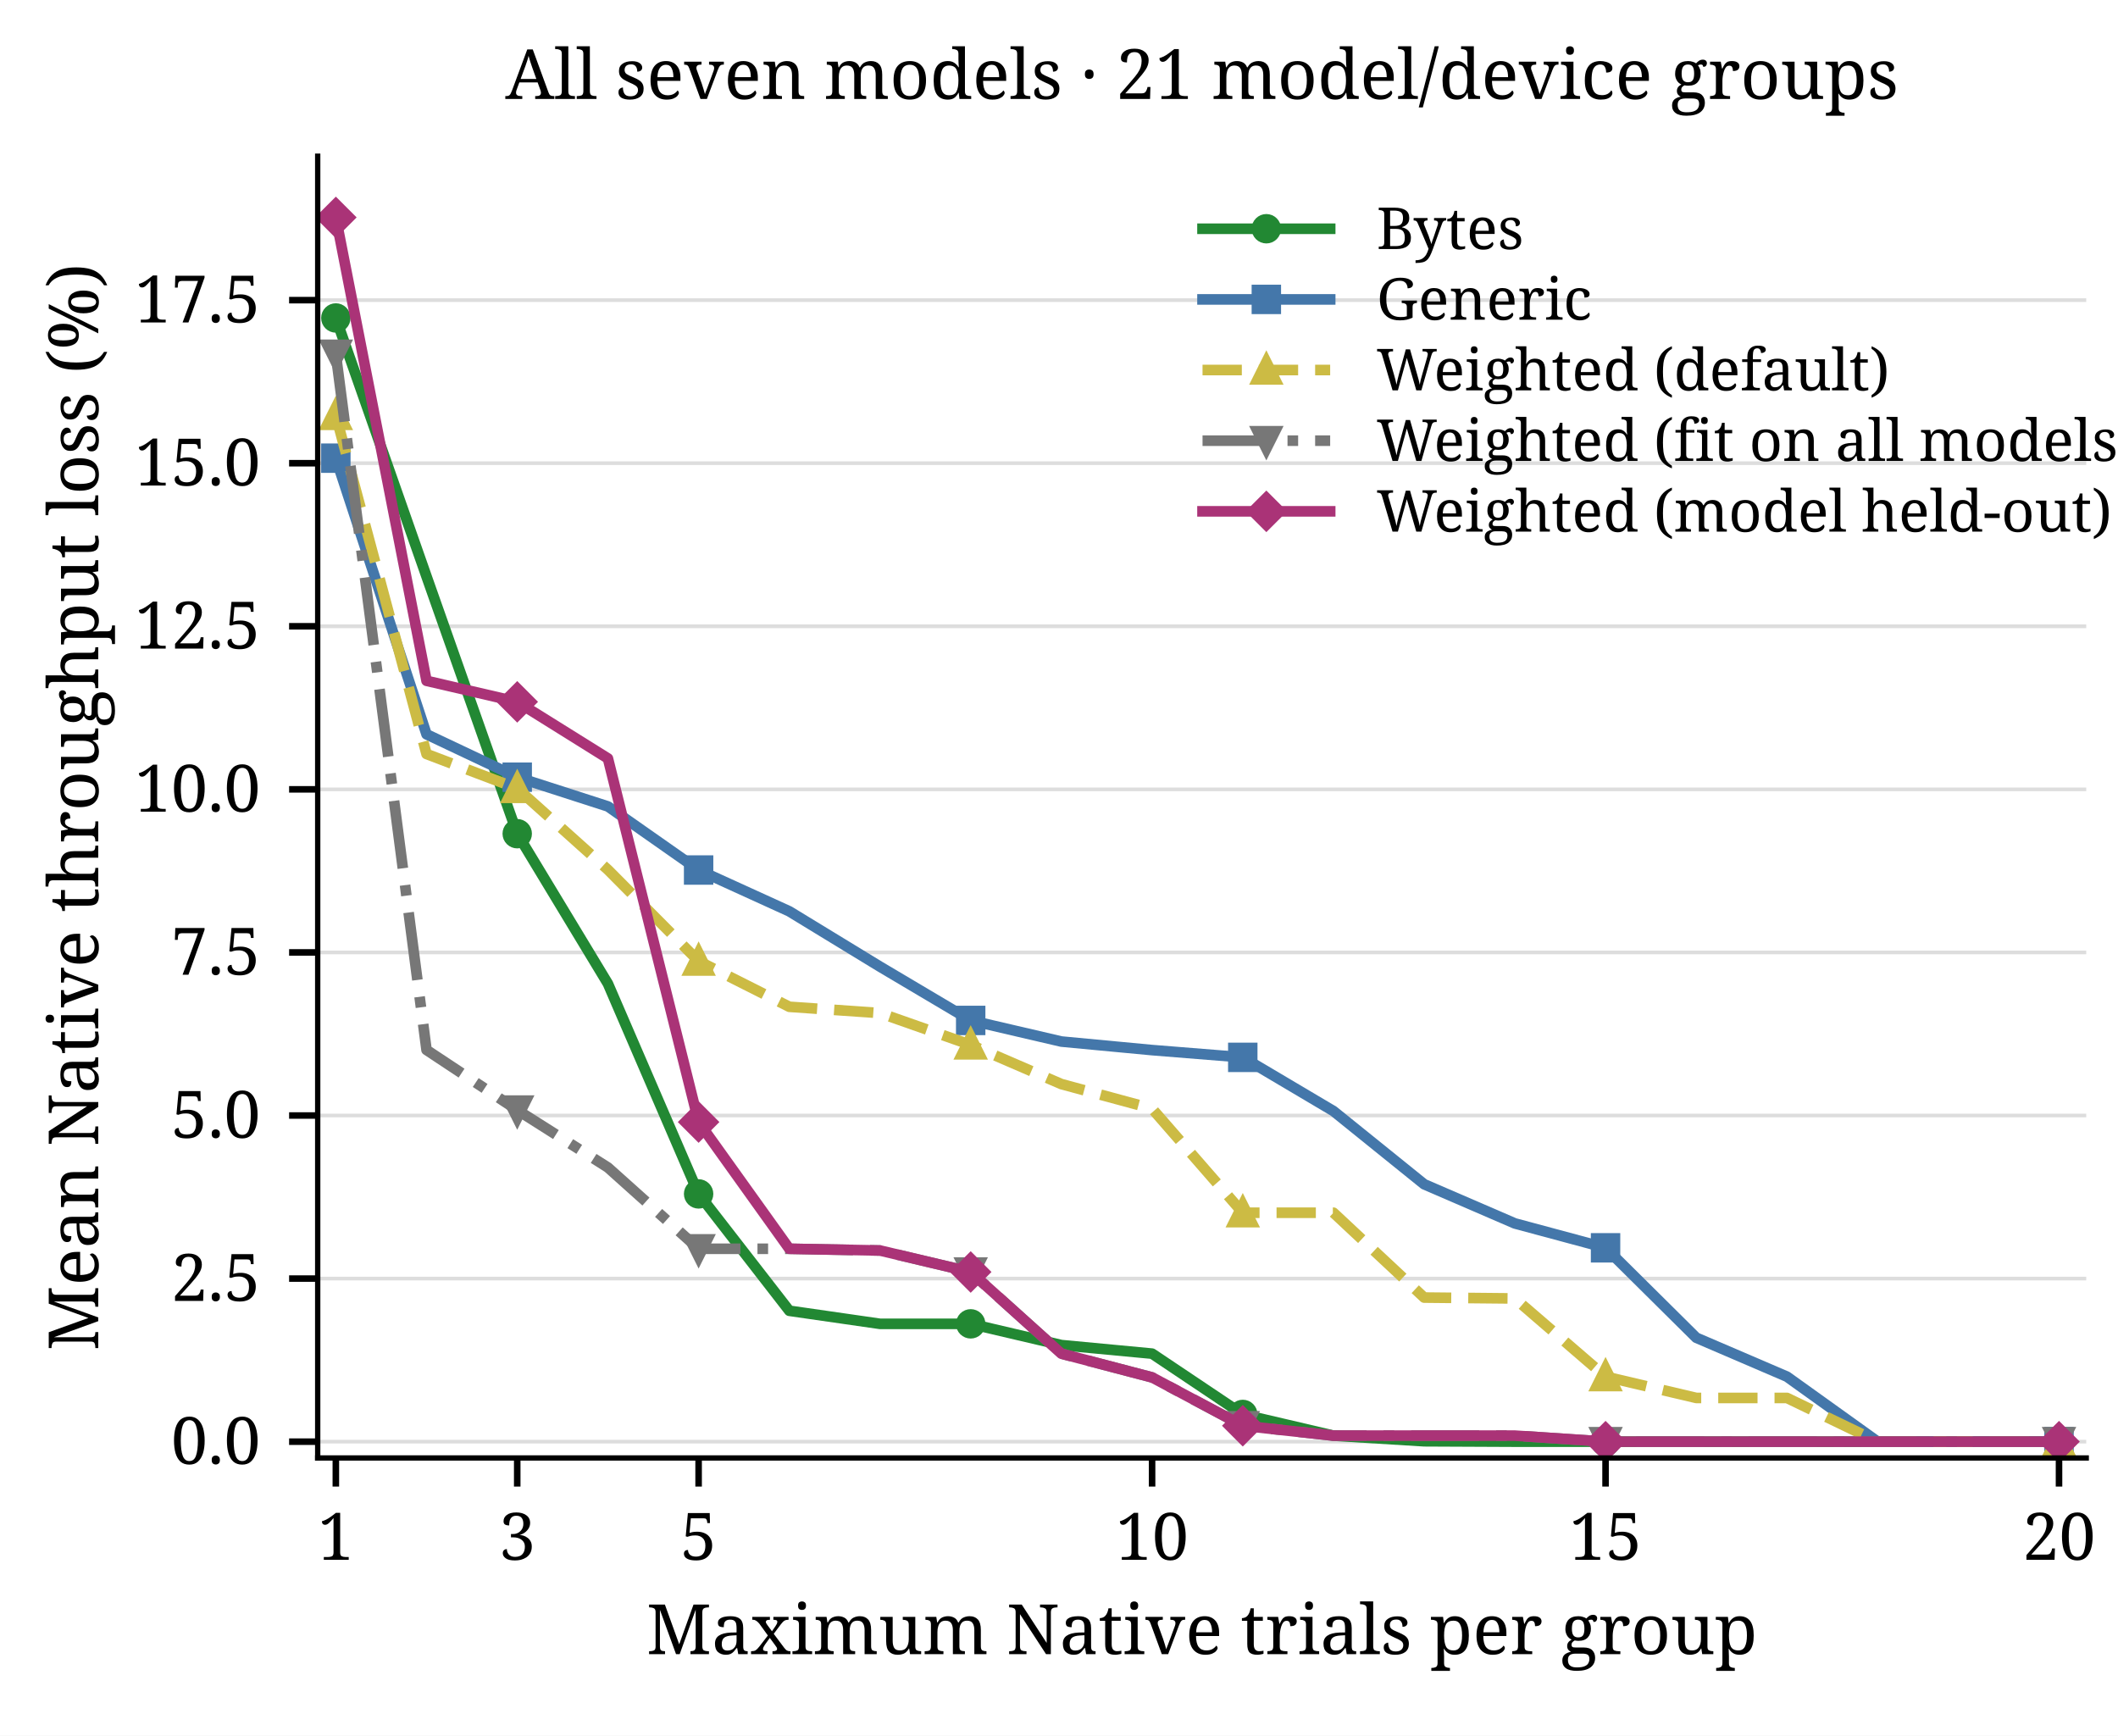
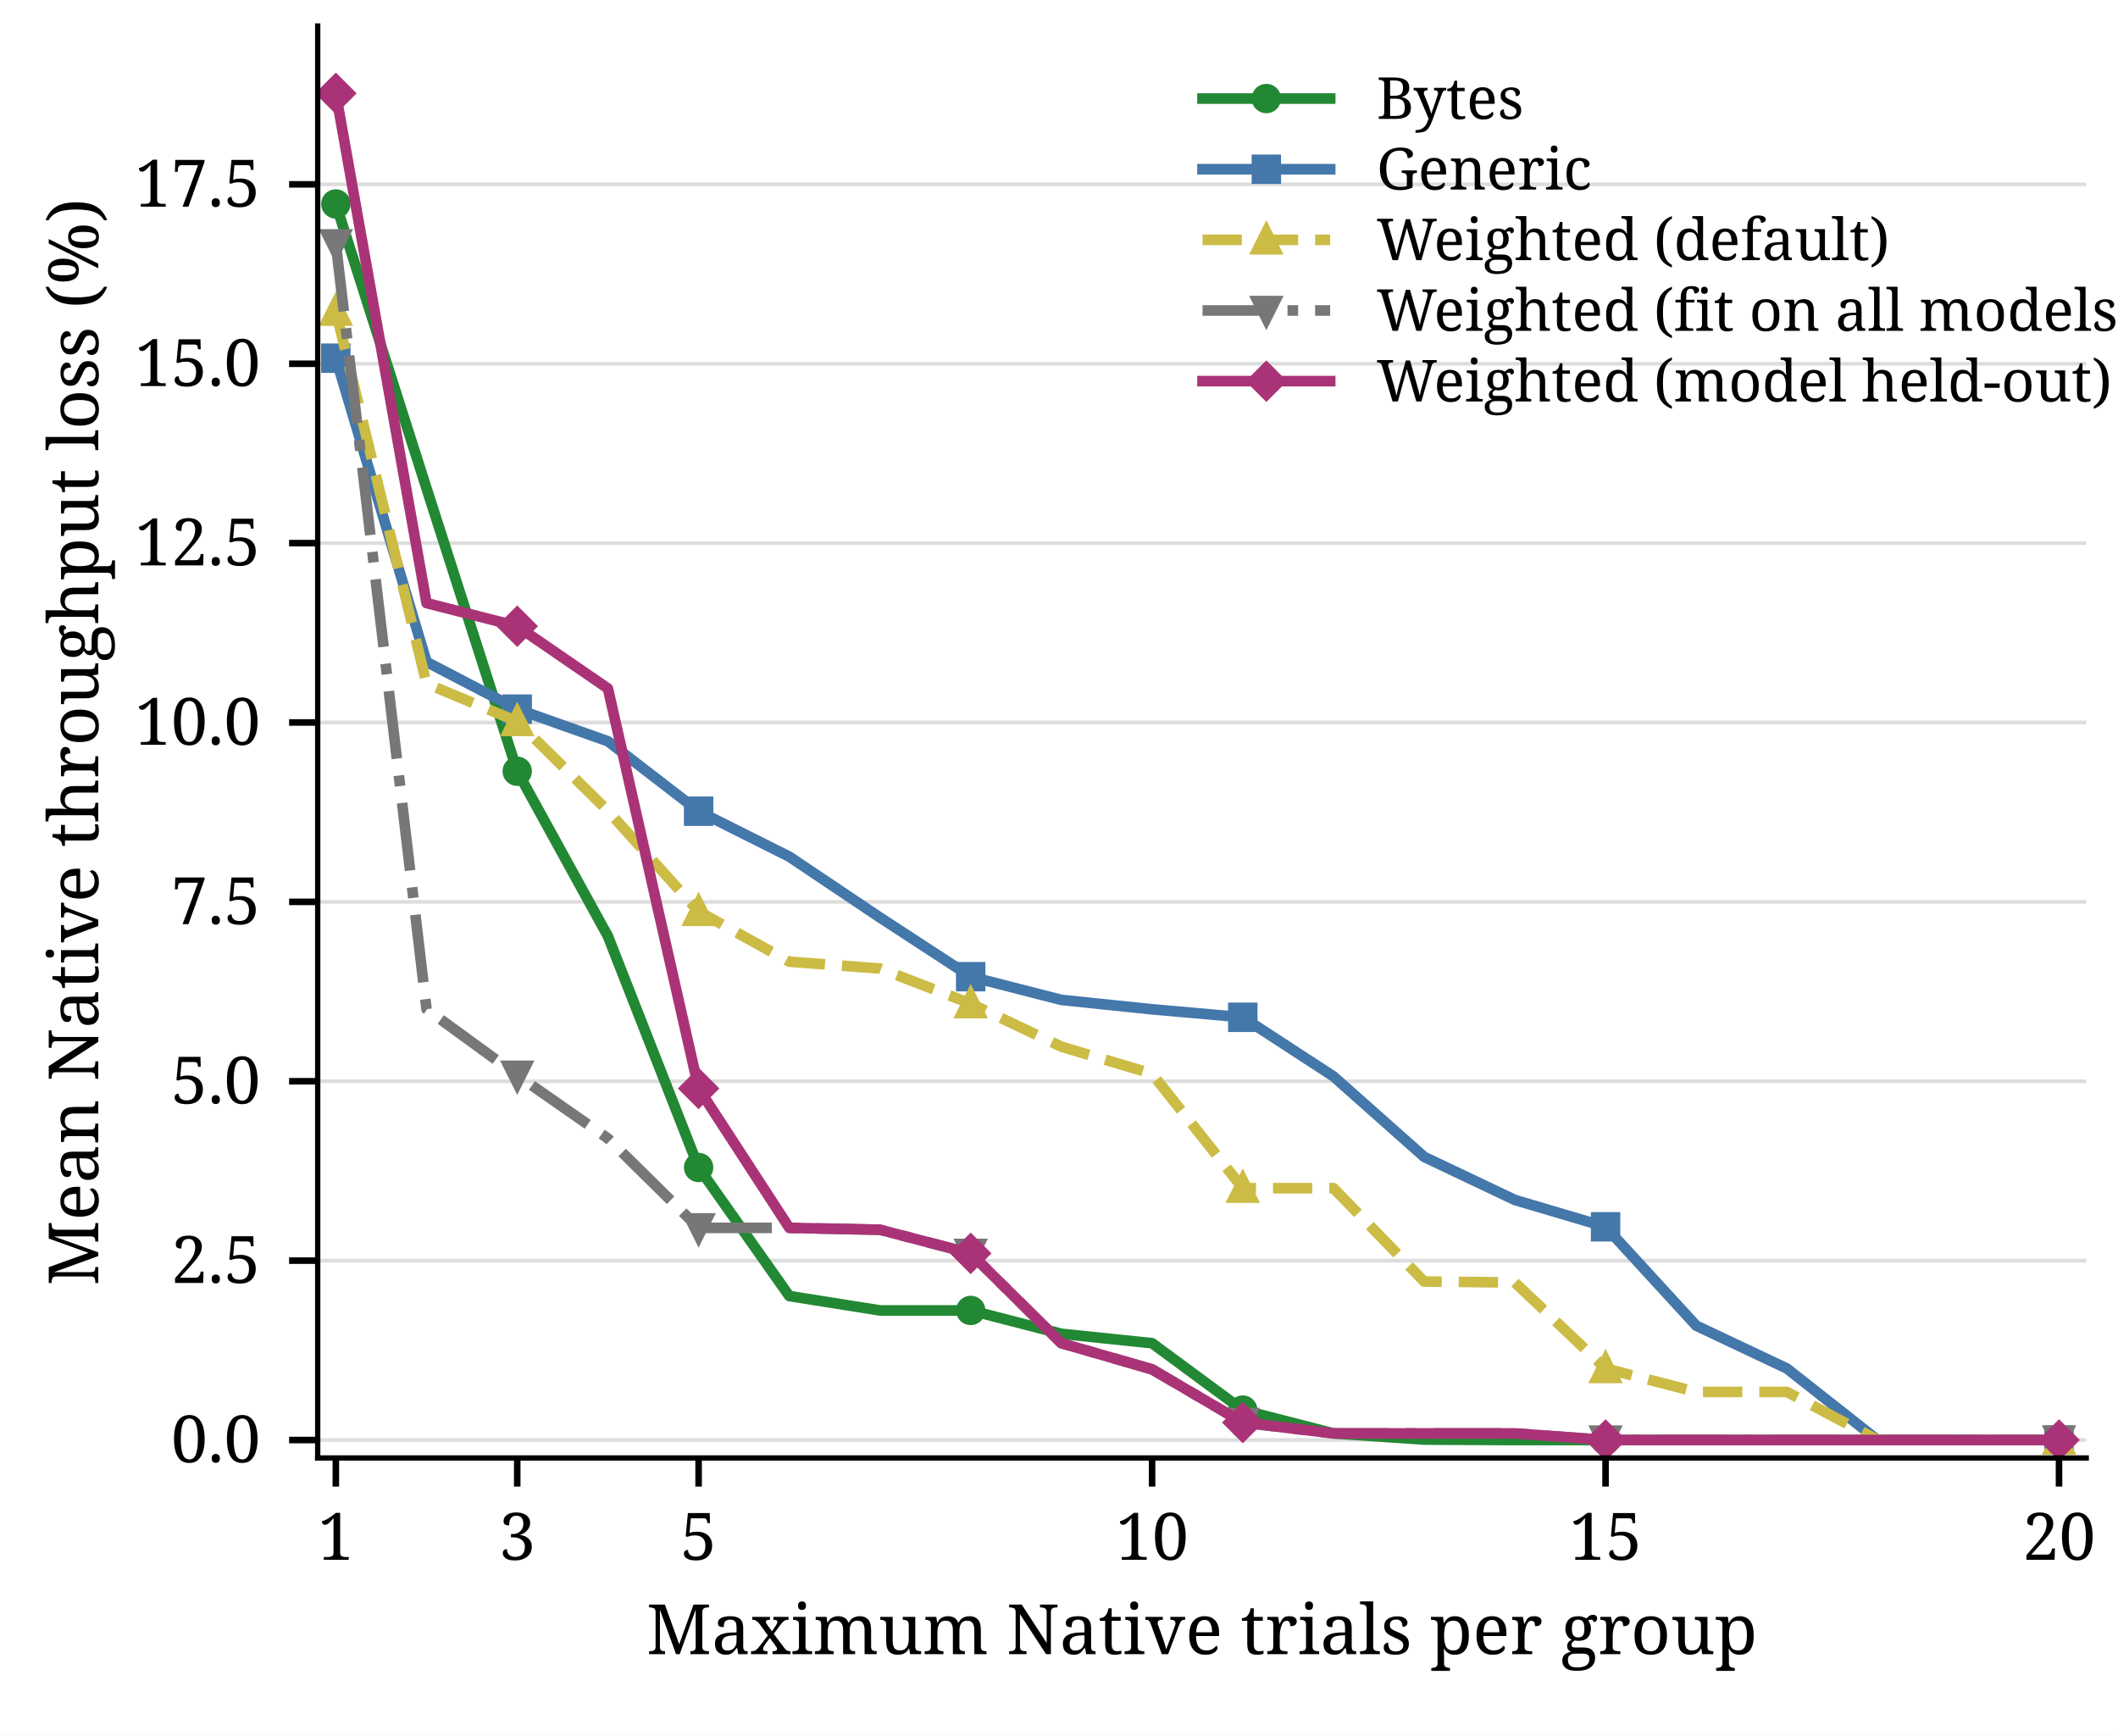
<svg xmlns="http://www.w3.org/2000/svg" xmlns:xlink="http://www.w3.org/1999/xlink" width="259.2pt" height="212.4pt" viewBox="0 0 259.2 212.4" version="1.1">
  <defs>
    <style type="text/css">*{stroke-linejoin: round; stroke-linecap: butt}</style>
  </defs>
  <g id="figure_1">
    <g id="patch_1">
      <path d="M 0 212.4  L 259.2 212.4  L 259.2 0  L 0 0  z " style="fill: #ffffff" />
    </g>
    <g id="axes_1">
      <g id="patch_2">
-         <path d="M 38.88 178.416  L 255.312 178.416  L 255.312 19.116  L 38.88 19.116  z " style="fill: #ffffff" />
+         <path d="M 38.88 178.416  L 255.312 178.416  L 255.312 3.186  L 38.88 3.186  z " style="fill: #ffffff" />
      </g>
      <g id="matplotlib.axis_1">
        <g id="xtick_1">
          <g id="line2d_1">
            <defs>
              <path id="m5aab3f3cba" d="M 0 0  L 0 3.5  " style="stroke: #000000; stroke-width: 0.8" />
            </defs>
            <g>
              <use xlink:href="#m5aab3f3cba" x="41.1" y="178.416" style="stroke: #000000; stroke-width: 0.8" />
            </g>
          </g>
          <g id="text_1">
            <text style="font-size: 8px; font-family: 'STIXGeneral', serif; text-anchor: middle" x="41.1" y="190.88" transform="rotate(-0 41.09981 190.8798)">1</text>
          </g>
        </g>
        <g id="xtick_2">
          <g id="line2d_2">
            <g>
              <use xlink:href="#m5aab3f3cba" x="63.298" y="178.416" style="stroke: #000000; stroke-width: 0.8" />
            </g>
          </g>
          <g id="text_2">
            <text style="font-size: 8px; font-family: 'STIXGeneral', serif; text-anchor: middle" x="63.298" y="190.88" transform="rotate(-0 63.29797 190.8798)">3</text>
          </g>
        </g>
        <g id="xtick_3">
          <g id="line2d_3">
            <g>
              <use xlink:href="#m5aab3f3cba" x="85.496" y="178.416" style="stroke: #000000; stroke-width: 0.8" />
            </g>
          </g>
          <g id="text_3">
            <text style="font-size: 8px; font-family: 'STIXGeneral', serif; text-anchor: middle" x="85.496" y="190.88" transform="rotate(-0 85.49612 190.8798)">5</text>
          </g>
        </g>
        <g id="xtick_4">
          <g id="line2d_4">
            <g>
              <use xlink:href="#m5aab3f3cba" x="140.992" y="178.416" style="stroke: #000000; stroke-width: 0.8" />
            </g>
          </g>
          <g id="text_4">
            <text style="font-size: 8px; font-family: 'STIXGeneral', serif; text-anchor: middle" x="140.992" y="190.88" transform="rotate(-0 140.9915 190.8798)">10</text>
          </g>
        </g>
        <g id="xtick_5">
          <g id="line2d_5">
            <g>
              <use xlink:href="#m5aab3f3cba" x="196.487" y="178.416" style="stroke: #000000; stroke-width: 0.8" />
            </g>
          </g>
          <g id="text_5">
            <text style="font-size: 8px; font-family: 'STIXGeneral', serif; text-anchor: middle" x="196.487" y="190.88" transform="rotate(-0 196.4869 190.8798)">15</text>
          </g>
        </g>
        <g id="xtick_6">
          <g id="line2d_6">
            <g>
              <use xlink:href="#m5aab3f3cba" x="251.982" y="178.416" style="stroke: #000000; stroke-width: 0.8" />
            </g>
          </g>
          <g id="text_6">
            <text style="font-size: 8px; font-family: 'STIXGeneral', serif; text-anchor: middle" x="251.982" y="190.88" transform="rotate(-0 251.9823 190.8798)">20</text>
          </g>
        </g>
        <g id="text_7">
          <text style="font-size: 8.5px; font-family: 'STIXGeneral', serif; text-anchor: middle" x="147.096" y="202.421" transform="rotate(-0 147.096 202.4212)">Maximum Native trials per group</text>
        </g>
      </g>
      <g id="matplotlib.axis_2">
        <g id="ytick_1">
          <g id="line2d_7">
-             <path d="M 38.88 176.42  L 255.312 176.42  " clip-path="url(#p43690c0756)" style="fill: none; stroke: #dddddd; stroke-width: 0.45; stroke-linecap: square" />
+             <path d="M 38.88 176.221  L 255.312 176.221  " clip-path="url(#pb94db01dc0)" style="fill: none; stroke: #dddddd; stroke-width: 0.45; stroke-linecap: square" />
          </g>
          <g id="line2d_8">
            <defs>
              <path id="m6e11c9a4c9" d="M 0 0  L -3.5 0  " style="stroke: #000000; stroke-width: 0.8" />
            </defs>
            <g>
-               <use xlink:href="#m6e11c9a4c9" x="38.88" y="176.42" style="stroke: #000000; stroke-width: 0.8" />
+               <use xlink:href="#m6e11c9a4c9" x="38.88" y="176.221" style="stroke: #000000; stroke-width: 0.8" />
            </g>
          </g>
          <g id="text_8">
-             <text style="font-size: 8px; font-family: 'STIXGeneral', serif; text-anchor: end" x="31.88" y="179.152" transform="rotate(-0 31.88 179.1523)">0.0</text>
+             <text style="font-size: 8px; font-family: 'STIXGeneral', serif; text-anchor: end" x="31.88" y="178.953" transform="rotate(-0 31.88 178.9527)">0.0</text>
          </g>
        </g>
        <g id="ytick_2">
          <g id="line2d_9">
-             <path d="M 38.88 156.464  L 255.312 156.464  " clip-path="url(#p43690c0756)" style="fill: none; stroke: #dddddd; stroke-width: 0.45; stroke-linecap: square" />
+             <path d="M 38.88 154.269  L 255.312 154.269  " clip-path="url(#pb94db01dc0)" style="fill: none; stroke: #dddddd; stroke-width: 0.45; stroke-linecap: square" />
          </g>
          <g id="line2d_10">
            <g>
-               <use xlink:href="#m6e11c9a4c9" x="38.88" y="156.464" style="stroke: #000000; stroke-width: 0.8" />
+               <use xlink:href="#m6e11c9a4c9" x="38.88" y="154.269" style="stroke: #000000; stroke-width: 0.8" />
            </g>
          </g>
          <g id="text_9">
-             <text style="font-size: 8px; font-family: 'STIXGeneral', serif; text-anchor: end" x="31.88" y="159.196" transform="rotate(-0 31.88 159.1962)">2.5</text>
+             <text style="font-size: 8px; font-family: 'STIXGeneral', serif; text-anchor: end" x="31.88" y="157.001" transform="rotate(-0 31.88 157.001)">2.5</text>
          </g>
        </g>
        <g id="ytick_3">
          <g id="line2d_11">
-             <path d="M 38.88 136.508  L 255.312 136.508  " clip-path="url(#p43690c0756)" style="fill: none; stroke: #dddddd; stroke-width: 0.45; stroke-linecap: square" />
+             <path d="M 38.88 132.317  L 255.312 132.317  " clip-path="url(#pb94db01dc0)" style="fill: none; stroke: #dddddd; stroke-width: 0.45; stroke-linecap: square" />
          </g>
          <g id="line2d_12">
            <g>
-               <use xlink:href="#m6e11c9a4c9" x="38.88" y="136.508" style="stroke: #000000; stroke-width: 0.8" />
+               <use xlink:href="#m6e11c9a4c9" x="38.88" y="132.317" style="stroke: #000000; stroke-width: 0.8" />
            </g>
          </g>
          <g id="text_10">
-             <text style="font-size: 8px; font-family: 'STIXGeneral', serif; text-anchor: end" x="31.88" y="139.24" transform="rotate(-0 31.88 139.2401)">5.0</text>
+             <text style="font-size: 8px; font-family: 'STIXGeneral', serif; text-anchor: end" x="31.88" y="135.049" transform="rotate(-0 31.88 135.0493)">5.0</text>
          </g>
        </g>
        <g id="ytick_4">
          <g id="line2d_13">
-             <path d="M 38.88 116.552  L 255.312 116.552  " clip-path="url(#p43690c0756)" style="fill: none; stroke: #dddddd; stroke-width: 0.45; stroke-linecap: square" />
+             <path d="M 38.88 110.366  L 255.312 110.366  " clip-path="url(#pb94db01dc0)" style="fill: none; stroke: #dddddd; stroke-width: 0.45; stroke-linecap: square" />
          </g>
          <g id="line2d_14">
            <g>
-               <use xlink:href="#m6e11c9a4c9" x="38.88" y="116.552" style="stroke: #000000; stroke-width: 0.8" />
+               <use xlink:href="#m6e11c9a4c9" x="38.88" y="110.366" style="stroke: #000000; stroke-width: 0.8" />
            </g>
          </g>
          <g id="text_11">
-             <text style="font-size: 8px; font-family: 'STIXGeneral', serif; text-anchor: end" x="31.88" y="119.284" transform="rotate(-0 31.88 119.284)">7.5</text>
+             <text style="font-size: 8px; font-family: 'STIXGeneral', serif; text-anchor: end" x="31.88" y="113.098" transform="rotate(-0 31.88 113.0976)">7.5</text>
          </g>
        </g>
        <g id="ytick_5">
          <g id="line2d_15">
-             <path d="M 38.88 96.596  L 255.312 96.596  " clip-path="url(#p43690c0756)" style="fill: none; stroke: #dddddd; stroke-width: 0.45; stroke-linecap: square" />
+             <path d="M 38.88 88.414  L 255.312 88.414  " clip-path="url(#pb94db01dc0)" style="fill: none; stroke: #dddddd; stroke-width: 0.45; stroke-linecap: square" />
          </g>
          <g id="line2d_16">
            <g>
-               <use xlink:href="#m6e11c9a4c9" x="38.88" y="96.596" style="stroke: #000000; stroke-width: 0.8" />
+               <use xlink:href="#m6e11c9a4c9" x="38.88" y="88.414" style="stroke: #000000; stroke-width: 0.8" />
            </g>
          </g>
          <g id="text_12">
-             <text style="font-size: 8px; font-family: 'STIXGeneral', serif; text-anchor: end" x="31.88" y="99.328" transform="rotate(-0 31.88 99.32789)">10.0</text>
+             <text style="font-size: 8px; font-family: 'STIXGeneral', serif; text-anchor: end" x="31.88" y="91.146" transform="rotate(-0 31.88 91.14589)">10.0</text>
          </g>
        </g>
        <g id="ytick_6">
          <g id="line2d_17">
-             <path d="M 38.88 76.64  L 255.312 76.64  " clip-path="url(#p43690c0756)" style="fill: none; stroke: #dddddd; stroke-width: 0.45; stroke-linecap: square" />
+             <path d="M 38.88 66.462  L 255.312 66.462  " clip-path="url(#pb94db01dc0)" style="fill: none; stroke: #dddddd; stroke-width: 0.45; stroke-linecap: square" />
          </g>
          <g id="line2d_18">
            <g>
-               <use xlink:href="#m6e11c9a4c9" x="38.88" y="76.64" style="stroke: #000000; stroke-width: 0.8" />
+               <use xlink:href="#m6e11c9a4c9" x="38.88" y="66.462" style="stroke: #000000; stroke-width: 0.8" />
            </g>
          </g>
          <g id="text_13">
-             <text style="font-size: 8px; font-family: 'STIXGeneral', serif; text-anchor: end" x="31.88" y="79.372" transform="rotate(-0 31.88 79.3718)">12.5</text>
+             <text style="font-size: 8px; font-family: 'STIXGeneral', serif; text-anchor: end" x="31.88" y="69.194" transform="rotate(-0 31.88 69.19419)">12.5</text>
          </g>
        </g>
        <g id="ytick_7">
          <g id="line2d_19">
-             <path d="M 38.88 56.684  L 255.312 56.684  " clip-path="url(#p43690c0756)" style="fill: none; stroke: #dddddd; stroke-width: 0.45; stroke-linecap: square" />
+             <path d="M 38.88 44.511  L 255.312 44.511  " clip-path="url(#pb94db01dc0)" style="fill: none; stroke: #dddddd; stroke-width: 0.45; stroke-linecap: square" />
          </g>
          <g id="line2d_20">
            <g>
-               <use xlink:href="#m6e11c9a4c9" x="38.88" y="56.684" style="stroke: #000000; stroke-width: 0.8" />
+               <use xlink:href="#m6e11c9a4c9" x="38.88" y="44.511" style="stroke: #000000; stroke-width: 0.8" />
            </g>
          </g>
          <g id="text_14">
-             <text style="font-size: 8px; font-family: 'STIXGeneral', serif; text-anchor: end" x="31.88" y="59.416" transform="rotate(-0 31.88 59.41571)">15.0</text>
+             <text style="font-size: 8px; font-family: 'STIXGeneral', serif; text-anchor: end" x="31.88" y="47.242" transform="rotate(-0 31.88 47.24249)">15.0</text>
          </g>
        </g>
        <g id="ytick_8">
          <g id="line2d_21">
-             <path d="M 38.88 36.728  L 255.312 36.728  " clip-path="url(#p43690c0756)" style="fill: none; stroke: #dddddd; stroke-width: 0.45; stroke-linecap: square" />
+             <path d="M 38.88 22.559  L 255.312 22.559  " clip-path="url(#pb94db01dc0)" style="fill: none; stroke: #dddddd; stroke-width: 0.45; stroke-linecap: square" />
          </g>
          <g id="line2d_22">
            <g>
-               <use xlink:href="#m6e11c9a4c9" x="38.88" y="36.728" style="stroke: #000000; stroke-width: 0.8" />
+               <use xlink:href="#m6e11c9a4c9" x="38.88" y="22.559" style="stroke: #000000; stroke-width: 0.8" />
            </g>
          </g>
          <g id="text_15">
-             <text style="font-size: 8px; font-family: 'STIXGeneral', serif; text-anchor: end" x="31.88" y="39.46" transform="rotate(-0 31.88 39.45961)">17.5</text>
+             <text style="font-size: 8px; font-family: 'STIXGeneral', serif; text-anchor: end" x="31.88" y="25.291" transform="rotate(-0 31.88 25.29079)">17.5</text>
          </g>
        </g>
        <g id="text_16">
-           <text style="font-size: 8.5px; font-family: 'STIXGeneral', serif; text-anchor: middle" x="12.027" y="98.766" transform="rotate(-90 12.02727 98.766)">Mean Native throughput loss (%)</text>
+           <text style="font-size: 8.5px; font-family: 'STIXGeneral', serif; text-anchor: middle" x="12.027" y="90.801" transform="rotate(-90 12.02727 90.801)">Mean Native throughput loss (%)</text>
        </g>
      </g>
      <g id="line2d_23">
-         <path d="M 41.1 38.911  L 52.199 70.545  L 63.298 102.021  L 74.397 120.375  L 85.496 146.102  L 96.595 160.403  L 107.694 162.003  L 118.793 162.003  L 129.892 164.604  L 140.992 165.65  L 152.091 173.089  L 163.19 175.684  L 174.289 176.369  L 185.388 176.42  L 196.487 176.42  L 207.586 176.42  L 218.685 176.42  L 229.784 176.42  L 240.883 176.42  L 251.982 176.42  " clip-path="url(#p43690c0756)" style="fill: none; stroke: #228833; stroke-width: 1.3; stroke-linecap: square" />
+         <path d="M 41.1 24.96  L 52.199 59.758  L 63.298 94.382  L 74.397 114.571  L 85.496 142.87  L 96.595 158.602  L 107.694 160.362  L 118.793 160.362  L 129.892 163.222  L 140.992 164.374  L 152.091 172.557  L 163.19 175.41  L 174.289 176.164  L 185.388 176.221  L 196.487 176.221  L 207.586 176.221  L 218.685 176.221  L 229.784 176.221  L 240.883 176.221  L 251.982 176.221  " clip-path="url(#pb94db01dc0)" style="fill: none; stroke: #228833; stroke-width: 1.3; stroke-linecap: square" />
        <defs>
          <path id="m2d6850c14d" d="M 0 1.3  C 0.345 1.3 0.675 1.163 0.919 0.919  C 1.163 0.675 1.3 0.345 1.3 0  C 1.3 -0.345 1.163 -0.675 0.919 -0.919  C 0.675 -1.163 0.345 -1.3 0 -1.3  C -0.345 -1.3 -0.675 -1.163 -0.919 -0.919  C -1.163 -0.675 -1.3 -0.345 -1.3 0  C -1.3 0.345 -1.163 0.675 -0.919 0.919  C -0.675 1.163 -0.345 1.3 0 1.3  z " style="stroke: #228833" />
        </defs>
-         <g clip-path="url(#p43690c0756)">
-           <use xlink:href="#m2d6850c14d" x="41.1" y="38.911" style="fill: #228833; stroke: #228833" />
-           <use xlink:href="#m2d6850c14d" x="63.298" y="102.021" style="fill: #228833; stroke: #228833" />
-           <use xlink:href="#m2d6850c14d" x="85.496" y="146.102" style="fill: #228833; stroke: #228833" />
-           <use xlink:href="#m2d6850c14d" x="118.793" y="162.003" style="fill: #228833; stroke: #228833" />
-           <use xlink:href="#m2d6850c14d" x="152.091" y="173.089" style="fill: #228833; stroke: #228833" />
-           <use xlink:href="#m2d6850c14d" x="196.487" y="176.42" style="fill: #228833; stroke: #228833" />
-           <use xlink:href="#m2d6850c14d" x="251.982" y="176.42" style="fill: #228833; stroke: #228833" />
+         <g clip-path="url(#pb94db01dc0)">
+           <use xlink:href="#m2d6850c14d" x="41.1" y="24.96" style="fill: #228833; stroke: #228833" />
+           <use xlink:href="#m2d6850c14d" x="63.298" y="94.382" style="fill: #228833; stroke: #228833" />
+           <use xlink:href="#m2d6850c14d" x="85.496" y="142.87" style="fill: #228833; stroke: #228833" />
+           <use xlink:href="#m2d6850c14d" x="118.793" y="160.362" style="fill: #228833; stroke: #228833" />
+           <use xlink:href="#m2d6850c14d" x="152.091" y="172.557" style="fill: #228833; stroke: #228833" />
+           <use xlink:href="#m2d6850c14d" x="196.487" y="176.221" style="fill: #228833; stroke: #228833" />
+           <use xlink:href="#m2d6850c14d" x="251.982" y="176.221" style="fill: #228833; stroke: #228833" />
        </g>
      </g>
      <g id="line2d_24">
-         <path d="M 41.1 56.068  L 52.199 89.856  L 63.298 95.108  L 74.397 98.686  L 85.496 106.468  L 96.595 111.523  L 107.694 118.293  L 118.793 124.874  L 129.892 127.458  L 140.992 128.504  L 152.091 129.393  L 163.19 135.967  L 174.289 144.921  L 185.388 149.715  L 196.487 152.7  L 207.586 163.701  L 218.685 168.465  L 229.784 176.42  L 240.883 176.42  L 251.982 176.42  " clip-path="url(#p43690c0756)" style="fill: none; stroke: #4477aa; stroke-width: 1.3; stroke-linecap: square" />
+         <path d="M 41.1 43.833  L 52.199 81  L 63.298 86.778  L 74.397 90.713  L 85.496 99.273  L 96.595 104.834  L 107.694 112.281  L 118.793 119.52  L 129.892 122.362  L 140.992 123.513  L 152.091 124.49  L 163.19 131.722  L 174.289 141.572  L 185.388 146.845  L 196.487 150.129  L 207.586 162.229  L 218.685 167.47  L 229.784 176.221  L 240.883 176.221  L 251.982 176.221  " clip-path="url(#pb94db01dc0)" style="fill: none; stroke: #4477aa; stroke-width: 1.3; stroke-linecap: square" />
        <defs>
          <path id="m47677fc590" d="M -1.3 1.3  L 1.3 1.3  L 1.3 -1.3  L -1.3 -1.3  z " style="stroke: #4477aa; stroke-linejoin: miter" />
        </defs>
-         <g clip-path="url(#p43690c0756)">
-           <use xlink:href="#m47677fc590" x="41.1" y="56.068" style="fill: #4477aa; stroke: #4477aa; stroke-linejoin: miter" />
-           <use xlink:href="#m47677fc590" x="63.298" y="95.108" style="fill: #4477aa; stroke: #4477aa; stroke-linejoin: miter" />
-           <use xlink:href="#m47677fc590" x="85.496" y="106.468" style="fill: #4477aa; stroke: #4477aa; stroke-linejoin: miter" />
-           <use xlink:href="#m47677fc590" x="118.793" y="124.874" style="fill: #4477aa; stroke: #4477aa; stroke-linejoin: miter" />
-           <use xlink:href="#m47677fc590" x="152.091" y="129.393" style="fill: #4477aa; stroke: #4477aa; stroke-linejoin: miter" />
-           <use xlink:href="#m47677fc590" x="196.487" y="152.7" style="fill: #4477aa; stroke: #4477aa; stroke-linejoin: miter" />
-           <use xlink:href="#m47677fc590" x="251.982" y="176.42" style="fill: #4477aa; stroke: #4477aa; stroke-linejoin: miter" />
+         <g clip-path="url(#pb94db01dc0)">
+           <use xlink:href="#m47677fc590" x="41.1" y="43.833" style="fill: #4477aa; stroke: #4477aa; stroke-linejoin: miter" />
+           <use xlink:href="#m47677fc590" x="63.298" y="86.778" style="fill: #4477aa; stroke: #4477aa; stroke-linejoin: miter" />
+           <use xlink:href="#m47677fc590" x="85.496" y="99.273" style="fill: #4477aa; stroke: #4477aa; stroke-linejoin: miter" />
+           <use xlink:href="#m47677fc590" x="118.793" y="119.52" style="fill: #4477aa; stroke: #4477aa; stroke-linejoin: miter" />
+           <use xlink:href="#m47677fc590" x="152.091" y="124.49" style="fill: #4477aa; stroke: #4477aa; stroke-linejoin: miter" />
+           <use xlink:href="#m47677fc590" x="196.487" y="150.129" style="fill: #4477aa; stroke: #4477aa; stroke-linejoin: miter" />
+           <use xlink:href="#m47677fc590" x="251.982" y="176.221" style="fill: #4477aa; stroke: #4477aa; stroke-linejoin: miter" />
        </g>
      </g>
      <g id="line2d_25">
-         <path d="M 41.1 50.835  L 52.199 92.269  L 63.298 96.482  L 74.397 106.435  L 85.496 117.613  L 96.595 123.204  L 107.694 123.97  L 118.793 127.869  L 129.892 132.663  L 140.992 135.667  L 152.091 148.405  L 163.19 148.405  L 174.289 158.788  L 185.388 158.896  L 196.487 168.465  L 207.586 171.069  L 218.685 171.069  L 229.784 176.42  L 240.883 176.42  L 251.982 176.42  " clip-path="url(#p43690c0756)" style="fill: none; stroke-dasharray: 4.81,2.08; stroke-dashoffset: 0; stroke: #ccbb44; stroke-width: 1.3" />
+         <path d="M 41.1 38.077  L 52.199 83.654  L 63.298 88.289  L 74.397 99.237  L 85.496 111.532  L 96.595 117.682  L 107.694 118.526  L 118.793 122.814  L 129.892 128.088  L 140.992 131.393  L 152.091 145.404  L 163.19 145.404  L 174.289 156.825  L 185.388 156.944  L 196.487 167.47  L 207.586 170.335  L 218.685 170.335  L 229.784 176.221  L 240.883 176.221  L 251.982 176.221  " clip-path="url(#pb94db01dc0)" style="fill: none; stroke-dasharray: 4.81,2.08; stroke-dashoffset: 0; stroke: #ccbb44; stroke-width: 1.3" />
        <defs>
          <path id="m0c42a75634" d="M 0 -1.3  L -1.3 1.3  L 1.3 1.3  z " style="stroke: #ccbb44; stroke-linejoin: miter" />
        </defs>
-         <g clip-path="url(#p43690c0756)">
-           <use xlink:href="#m0c42a75634" x="41.1" y="50.835" style="fill: #ccbb44; stroke: #ccbb44; stroke-linejoin: miter" />
-           <use xlink:href="#m0c42a75634" x="63.298" y="96.482" style="fill: #ccbb44; stroke: #ccbb44; stroke-linejoin: miter" />
-           <use xlink:href="#m0c42a75634" x="85.496" y="117.613" style="fill: #ccbb44; stroke: #ccbb44; stroke-linejoin: miter" />
-           <use xlink:href="#m0c42a75634" x="118.793" y="127.869" style="fill: #ccbb44; stroke: #ccbb44; stroke-linejoin: miter" />
-           <use xlink:href="#m0c42a75634" x="152.091" y="148.405" style="fill: #ccbb44; stroke: #ccbb44; stroke-linejoin: miter" />
-           <use xlink:href="#m0c42a75634" x="196.487" y="168.465" style="fill: #ccbb44; stroke: #ccbb44; stroke-linejoin: miter" />
-           <use xlink:href="#m0c42a75634" x="251.982" y="176.42" style="fill: #ccbb44; stroke: #ccbb44; stroke-linejoin: miter" />
+         <g clip-path="url(#pb94db01dc0)">
+           <use xlink:href="#m0c42a75634" x="41.1" y="38.077" style="fill: #ccbb44; stroke: #ccbb44; stroke-linejoin: miter" />
+           <use xlink:href="#m0c42a75634" x="63.298" y="88.289" style="fill: #ccbb44; stroke: #ccbb44; stroke-linejoin: miter" />
+           <use xlink:href="#m0c42a75634" x="85.496" y="111.532" style="fill: #ccbb44; stroke: #ccbb44; stroke-linejoin: miter" />
+           <use xlink:href="#m0c42a75634" x="118.793" y="122.814" style="fill: #ccbb44; stroke: #ccbb44; stroke-linejoin: miter" />
+           <use xlink:href="#m0c42a75634" x="152.091" y="145.404" style="fill: #ccbb44; stroke: #ccbb44; stroke-linejoin: miter" />
+           <use xlink:href="#m0c42a75634" x="196.487" y="167.47" style="fill: #ccbb44; stroke: #ccbb44; stroke-linejoin: miter" />
+           <use xlink:href="#m0c42a75634" x="251.982" y="176.221" style="fill: #ccbb44; stroke: #ccbb44; stroke-linejoin: miter" />
        </g>
      </g>
      <g id="line2d_26">
-         <path d="M 41.1 43.346  L 52.199 128.485  L 63.298 135.836  L 74.397 142.871  L 85.496 152.818  L 96.595 152.818  L 107.694 153.028  L 118.793 155.658  L 129.892 165.65  L 140.992 168.558  L 152.091 174.472  L 163.19 175.684  L 174.289 175.684  L 185.388 175.684  L 196.487 176.42  L 207.586 176.42  L 218.685 176.42  L 229.784 176.42  L 240.883 176.42  L 251.982 176.42  " clip-path="url(#p43690c0756)" style="fill: none; stroke-dasharray: 8.32,2.08,1.3,2.08; stroke-dashoffset: 0; stroke: #777777; stroke-width: 1.3" />
+         <path d="M 41.1 29.839  L 52.199 123.492  L 63.298 131.578  L 74.397 139.316  L 85.496 150.258  L 96.595 150.258  L 107.694 150.489  L 118.793 153.382  L 129.892 164.374  L 140.992 167.572  L 152.091 174.078  L 163.19 175.41  L 174.289 175.41  L 185.388 175.41  L 196.487 176.221  L 207.586 176.221  L 218.685 176.221  L 229.784 176.221  L 240.883 176.221  L 251.982 176.221  " clip-path="url(#pb94db01dc0)" style="fill: none; stroke-dasharray: 8.32,2.08,1.3,2.08; stroke-dashoffset: 0; stroke: #777777; stroke-width: 1.3" />
        <defs>
          <path id="m9199119920" d="M -0 1.3  L 1.3 -1.3  L -1.3 -1.3  z " style="stroke: #777777; stroke-linejoin: miter" />
        </defs>
-         <g clip-path="url(#p43690c0756)">
-           <use xlink:href="#m9199119920" x="41.1" y="43.346" style="fill: #777777; stroke: #777777; stroke-linejoin: miter" />
-           <use xlink:href="#m9199119920" x="63.298" y="135.836" style="fill: #777777; stroke: #777777; stroke-linejoin: miter" />
-           <use xlink:href="#m9199119920" x="85.496" y="152.818" style="fill: #777777; stroke: #777777; stroke-linejoin: miter" />
-           <use xlink:href="#m9199119920" x="118.793" y="155.658" style="fill: #777777; stroke: #777777; stroke-linejoin: miter" />
-           <use xlink:href="#m9199119920" x="152.091" y="174.472" style="fill: #777777; stroke: #777777; stroke-linejoin: miter" />
-           <use xlink:href="#m9199119920" x="196.487" y="176.42" style="fill: #777777; stroke: #777777; stroke-linejoin: miter" />
-           <use xlink:href="#m9199119920" x="251.982" y="176.42" style="fill: #777777; stroke: #777777; stroke-linejoin: miter" />
+         <g clip-path="url(#pb94db01dc0)">
+           <use xlink:href="#m9199119920" x="41.1" y="29.839" style="fill: #777777; stroke: #777777; stroke-linejoin: miter" />
+           <use xlink:href="#m9199119920" x="63.298" y="131.578" style="fill: #777777; stroke: #777777; stroke-linejoin: miter" />
+           <use xlink:href="#m9199119920" x="85.496" y="150.258" style="fill: #777777; stroke: #777777; stroke-linejoin: miter" />
+           <use xlink:href="#m9199119920" x="118.793" y="153.382" style="fill: #777777; stroke: #777777; stroke-linejoin: miter" />
+           <use xlink:href="#m9199119920" x="152.091" y="174.078" style="fill: #777777; stroke: #777777; stroke-linejoin: miter" />
+           <use xlink:href="#m9199119920" x="196.487" y="176.221" style="fill: #777777; stroke: #777777; stroke-linejoin: miter" />
+           <use xlink:href="#m9199119920" x="251.982" y="176.221" style="fill: #777777; stroke: #777777; stroke-linejoin: miter" />
        </g>
      </g>
      <g id="line2d_27">
-         <path d="M 41.1 26.607  L 52.199 83.312  L 63.298 85.886  L 74.397 92.813  L 85.496 137.309  L 96.595 152.818  L 107.694 153.028  L 118.793 155.658  L 129.892 165.65  L 140.992 168.558  L 152.091 174.472  L 163.19 175.684  L 174.289 175.684  L 185.388 175.684  L 196.487 176.42  L 207.586 176.42  L 218.685 176.42  L 229.784 176.42  L 240.883 176.42  L 251.982 176.42  " clip-path="url(#p43690c0756)" style="fill: none; stroke: #aa3377; stroke-width: 1.3; stroke-linecap: square" />
+         <path d="M 41.1 11.426  L 52.199 73.802  L 63.298 76.633  L 74.397 84.253  L 85.496 133.198  L 96.595 150.258  L 107.694 150.489  L 118.793 153.382  L 129.892 164.374  L 140.992 167.572  L 152.091 174.078  L 163.19 175.41  L 174.289 175.41  L 185.388 175.41  L 196.487 176.221  L 207.586 176.221  L 218.685 176.221  L 229.784 176.221  L 240.883 176.221  L 251.982 176.221  " clip-path="url(#pb94db01dc0)" style="fill: none; stroke: #aa3377; stroke-width: 1.3; stroke-linecap: square" />
        <defs>
          <path id="m17dafda6fc" d="M -0 1.838  L 1.838 0  L 0 -1.838  L -1.838 -0  z " style="stroke: #aa3377; stroke-linejoin: miter" />
        </defs>
-         <g clip-path="url(#p43690c0756)">
-           <use xlink:href="#m17dafda6fc" x="41.1" y="26.607" style="fill: #aa3377; stroke: #aa3377; stroke-linejoin: miter" />
-           <use xlink:href="#m17dafda6fc" x="63.298" y="85.886" style="fill: #aa3377; stroke: #aa3377; stroke-linejoin: miter" />
-           <use xlink:href="#m17dafda6fc" x="85.496" y="137.309" style="fill: #aa3377; stroke: #aa3377; stroke-linejoin: miter" />
-           <use xlink:href="#m17dafda6fc" x="118.793" y="155.658" style="fill: #aa3377; stroke: #aa3377; stroke-linejoin: miter" />
-           <use xlink:href="#m17dafda6fc" x="152.091" y="174.472" style="fill: #aa3377; stroke: #aa3377; stroke-linejoin: miter" />
-           <use xlink:href="#m17dafda6fc" x="196.487" y="176.42" style="fill: #aa3377; stroke: #aa3377; stroke-linejoin: miter" />
-           <use xlink:href="#m17dafda6fc" x="251.982" y="176.42" style="fill: #aa3377; stroke: #aa3377; stroke-linejoin: miter" />
+         <g clip-path="url(#pb94db01dc0)">
+           <use xlink:href="#m17dafda6fc" x="41.1" y="11.426" style="fill: #aa3377; stroke: #aa3377; stroke-linejoin: miter" />
+           <use xlink:href="#m17dafda6fc" x="63.298" y="76.633" style="fill: #aa3377; stroke: #aa3377; stroke-linejoin: miter" />
+           <use xlink:href="#m17dafda6fc" x="85.496" y="133.198" style="fill: #aa3377; stroke: #aa3377; stroke-linejoin: miter" />
+           <use xlink:href="#m17dafda6fc" x="118.793" y="153.382" style="fill: #aa3377; stroke: #aa3377; stroke-linejoin: miter" />
+           <use xlink:href="#m17dafda6fc" x="152.091" y="174.078" style="fill: #aa3377; stroke: #aa3377; stroke-linejoin: miter" />
+           <use xlink:href="#m17dafda6fc" x="196.487" y="176.221" style="fill: #aa3377; stroke: #aa3377; stroke-linejoin: miter" />
+           <use xlink:href="#m17dafda6fc" x="251.982" y="176.221" style="fill: #aa3377; stroke: #aa3377; stroke-linejoin: miter" />
        </g>
      </g>
      <g id="patch_3">
-         <path d="M 38.88 178.416  L 38.88 19.116  " style="fill: none; stroke: #000000; stroke-width: 0.65; stroke-linejoin: miter; stroke-linecap: square" />
+         <path d="M 38.88 178.416  L 38.88 3.186  " style="fill: none; stroke: #000000; stroke-width: 0.65; stroke-linejoin: miter; stroke-linecap: square" />
      </g>
      <g id="patch_4">
        <path d="M 38.88 178.416  L 255.312 178.416  " style="fill: none; stroke: #000000; stroke-width: 0.65; stroke-linejoin: miter; stroke-linecap: square" />
      </g>
-       <g id="text_17">
-         <text style="font-size: 8.5px; font-family: 'STIXGeneral', serif; text-anchor: middle" x="147.096" y="12.116" transform="rotate(-0 147.096 12.116)">All seven models · 21 model/device groups</text>
-       </g>
      <g id="legend_1">
        <g id="line2d_28">
-           <path d="M 147.165 27.991  L 154.975 27.991  L 162.785 27.991  " style="fill: none; stroke: #228833; stroke-width: 1.3; stroke-linecap: square" />
-           <g>
-             <use xlink:href="#m2d6850c14d" x="154.975" y="27.991" style="fill: #228833; stroke: #228833" />
+           <path d="M 147.165 12.061  L 154.975 12.061  L 162.785 12.061  " style="fill: none; stroke: #228833; stroke-width: 1.3; stroke-linecap: square" />
+           <g>
+             <use xlink:href="#m2d6850c14d" x="154.975" y="12.061" style="fill: #228833; stroke: #228833" />
+           </g>
+         </g>
+         <g id="text_17">
+           <text style="font-size: 7.1px; font-family: 'STIXGeneral', serif; text-anchor: start" x="168.465" y="14.546" transform="rotate(-0 168.4646 14.546)">Bytes</text>
+         </g>
+         <g id="line2d_29">
+           <path d="M 147.165 20.709  L 154.975 20.709  L 162.785 20.709  " style="fill: none; stroke: #4477aa; stroke-width: 1.3; stroke-linecap: square" />
+           <g>
+             <use xlink:href="#m47677fc590" x="154.975" y="20.709" style="fill: #4477aa; stroke: #4477aa; stroke-linejoin: miter" />
          </g>
        </g>
        <g id="text_18">
-           <text style="font-size: 7.1px; font-family: 'STIXGeneral', serif; text-anchor: start" x="168.465" y="30.476" transform="rotate(-0 168.4646 30.476)">Bytes</text>
-         </g>
-         <g id="line2d_29">
-           <path d="M 147.165 36.639  L 154.975 36.639  L 162.785 36.639  " style="fill: none; stroke: #4477aa; stroke-width: 1.3; stroke-linecap: square" />
-           <g>
-             <use xlink:href="#m47677fc590" x="154.975" y="36.639" style="fill: #4477aa; stroke: #4477aa; stroke-linejoin: miter" />
+           <text style="font-size: 7.1px; font-family: 'STIXGeneral', serif; text-anchor: start" x="168.465" y="23.194" transform="rotate(-0 168.4646 23.19358)">Generic</text>
+         </g>
+         <g id="line2d_30">
+           <path d="M 147.165 29.349  L 154.975 29.349  L 162.785 29.349  " style="fill: none; stroke-dasharray: 4.81,2.08; stroke-dashoffset: 0; stroke: #ccbb44; stroke-width: 1.3" />
+           <g>
+             <use xlink:href="#m0c42a75634" x="154.975" y="29.349" style="fill: #ccbb44; stroke: #ccbb44; stroke-linejoin: miter" />
          </g>
        </g>
        <g id="text_19">
-           <text style="font-size: 7.1px; font-family: 'STIXGeneral', serif; text-anchor: start" x="168.465" y="39.124" transform="rotate(-0 168.4646 39.12358)">Generic</text>
-         </g>
-         <g id="line2d_30">
-           <path d="M 147.165 45.279  L 154.975 45.279  L 162.785 45.279  " style="fill: none; stroke-dasharray: 4.81,2.08; stroke-dashoffset: 0; stroke: #ccbb44; stroke-width: 1.3" />
-           <g>
-             <use xlink:href="#m0c42a75634" x="154.975" y="45.279" style="fill: #ccbb44; stroke: #ccbb44; stroke-linejoin: miter" />
+           <text style="font-size: 7.1px; font-family: 'STIXGeneral', serif; text-anchor: start" x="168.465" y="31.834" transform="rotate(-0 168.4646 31.8345)">Weighted (default)</text>
+         </g>
+         <g id="line2d_31">
+           <path d="M 147.165 37.997  L 154.975 37.997  L 162.785 37.997  " style="fill: none; stroke-dasharray: 8.32,2.08,1.3,2.08; stroke-dashoffset: 0; stroke: #777777; stroke-width: 1.3" />
+           <g>
+             <use xlink:href="#m9199119920" x="154.975" y="37.997" style="fill: #777777; stroke: #777777; stroke-linejoin: miter" />
          </g>
        </g>
        <g id="text_20">
-           <text style="font-size: 7.1px; font-family: 'STIXGeneral', serif; text-anchor: start" x="168.465" y="47.764" transform="rotate(-0 168.4646 47.7645)">Weighted (default)</text>
-         </g>
-         <g id="line2d_31">
-           <path d="M 147.165 53.927  L 154.975 53.927  L 162.785 53.927  " style="fill: none; stroke-dasharray: 8.32,2.08,1.3,2.08; stroke-dashoffset: 0; stroke: #777777; stroke-width: 1.3" />
-           <g>
-             <use xlink:href="#m9199119920" x="154.975" y="53.927" style="fill: #777777; stroke: #777777; stroke-linejoin: miter" />
+           <text style="font-size: 7.1px; font-family: 'STIXGeneral', serif; text-anchor: start" x="168.465" y="40.482" transform="rotate(-0 168.4646 40.48208)">Weighted (fit on all models)</text>
+         </g>
+         <g id="line2d_32">
+           <path d="M 147.165 46.645  L 154.975 46.645  L 162.785 46.645  " style="fill: none; stroke: #aa3377; stroke-width: 1.3; stroke-linecap: square" />
+           <g>
+             <use xlink:href="#m17dafda6fc" x="154.975" y="46.645" style="fill: #aa3377; stroke: #aa3377; stroke-linejoin: miter" />
          </g>
        </g>
        <g id="text_21">
-           <text style="font-size: 7.1px; font-family: 'STIXGeneral', serif; text-anchor: start" x="168.465" y="56.412" transform="rotate(-0 168.4646 56.41208)">Weighted (fit on all models)</text>
-         </g>
-         <g id="line2d_32">
-           <path d="M 147.165 62.575  L 154.975 62.575  L 162.785 62.575  " style="fill: none; stroke: #aa3377; stroke-width: 1.3; stroke-linecap: square" />
-           <g>
-             <use xlink:href="#m17dafda6fc" x="154.975" y="62.575" style="fill: #aa3377; stroke: #aa3377; stroke-linejoin: miter" />
-           </g>
-         </g>
-         <g id="text_22">
-           <text style="font-size: 7.1px; font-family: 'STIXGeneral', serif; text-anchor: start" x="168.465" y="65.06" transform="rotate(-0 168.4646 65.05966)">Weighted (model held-out)</text>
+           <text style="font-size: 7.1px; font-family: 'STIXGeneral', serif; text-anchor: start" x="168.465" y="49.13" transform="rotate(-0 168.4646 49.12966)">Weighted (model held-out)</text>
        </g>
      </g>
    </g>
  </g>
  <defs>
-     <clipPath id="p43690c0756">
-       <rect x="38.88" y="19.116" width="216.432" height="159.3" />
+     <clipPath id="pb94db01dc0">
+       <rect x="38.88" y="3.186" width="216.432" height="175.23" />
    </clipPath>
  </defs>
</svg>
